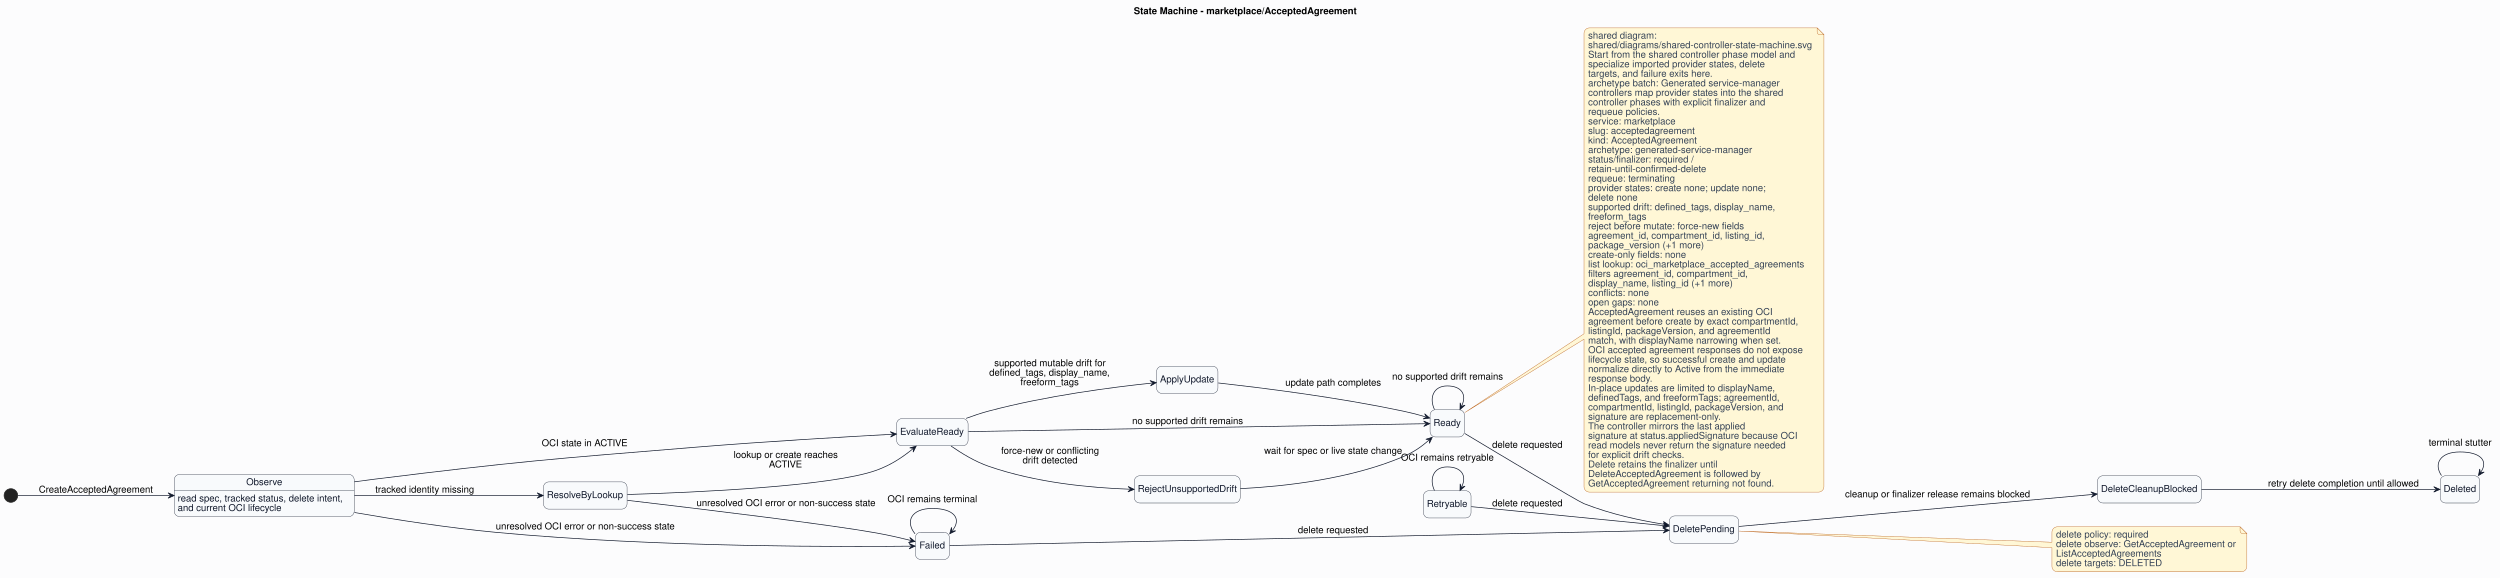
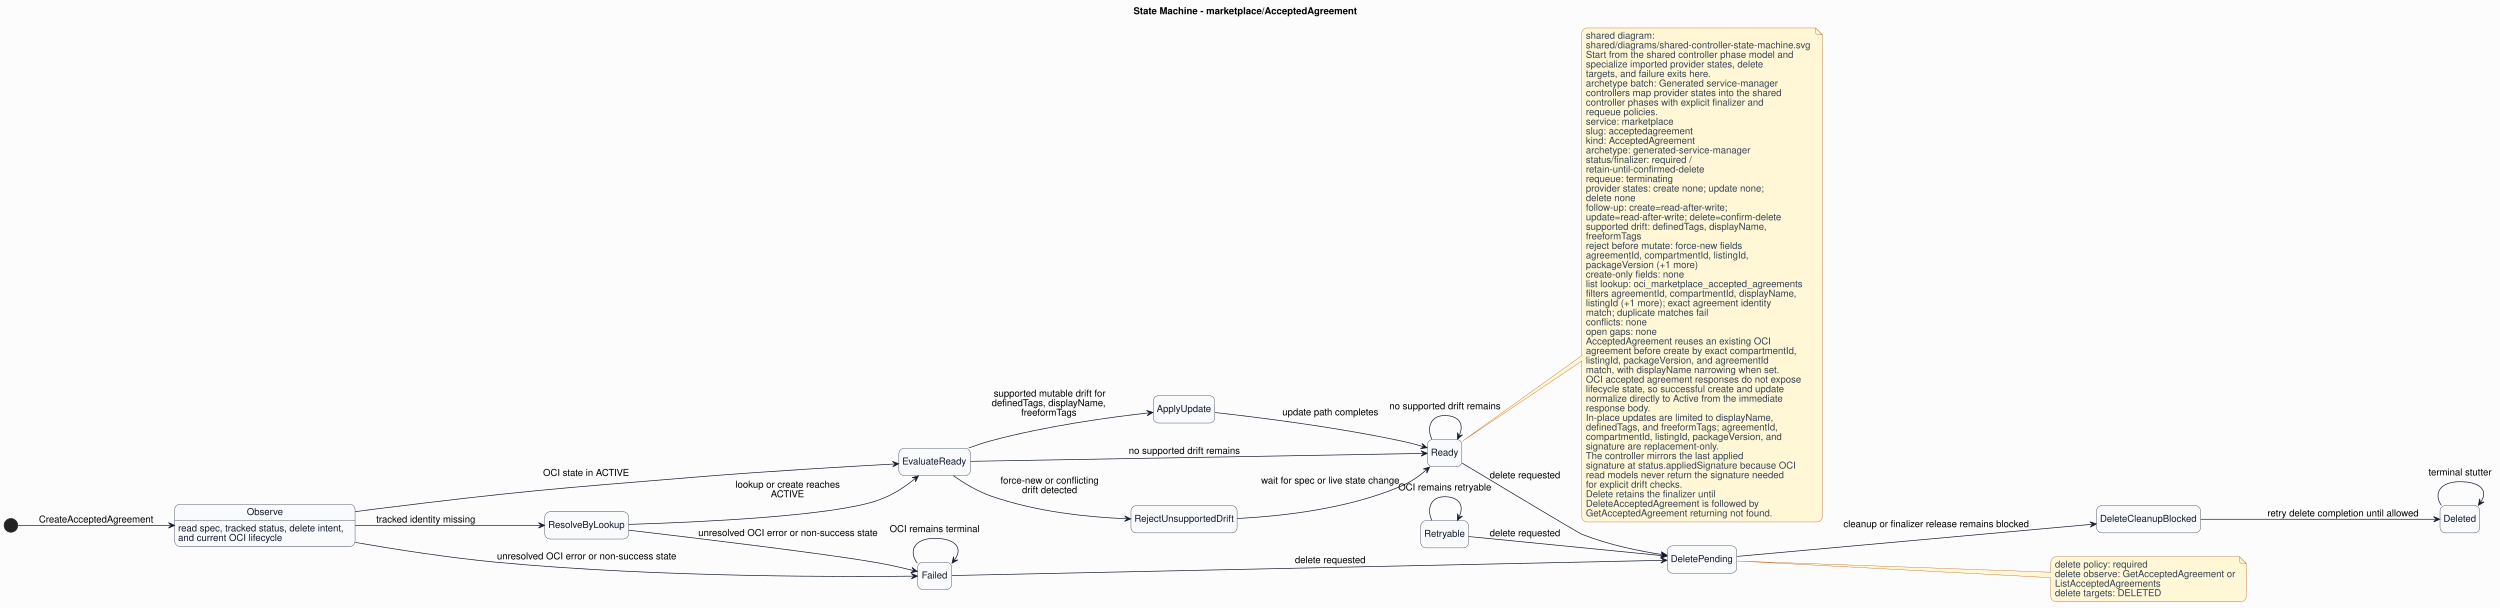
- <svg xmlns="http://www.w3.org/2000/svg" contentStyleType="text/css" data-diagram-type="STATE" height="849px" preserveAspectRatio="none" style="width:3673px;height:849px;background:#FCFCFD;" version="1.1" viewBox="0 0 3673 849" width="3673px" zoomAndPan="magnify">
+ <svg xmlns="http://www.w3.org/2000/svg" contentStyleType="text/css" data-diagram-type="STATE" height="891px" preserveAspectRatio="none" style="width:3664px;height:891px;background:#FCFCFD;" version="1.1" viewBox="0 0 3664 891" width="3664px" zoomAndPan="magnify">
  <defs />
  <g>
-     <rect fill="#FCFCFD" height="849" style="stroke:none;stroke-width:1;" width="3673" x="0" y="0" />
+     <rect fill="#FCFCFD" height="891" style="stroke:none;stroke-width:1;" width="3664" x="0" y="0" />
    <g class="title" data-source-line="10">
-       <text fill="#000000" font-family="Helvetica" font-size="14" font-weight="bold" lengthAdjust="spacing" textLength="328.337" x="1665.735" y="20.78">State Machine - marketplace/AcceptedAgreement</text>
-     </g>
-     <g>
-       <rect fill="#F8FAFC" height="62" rx="8" ry="8" style="stroke:#0F172A;stroke-width:0.5;" width="264.364" x="256" y="697" />
-       <line style="stroke:#0F172A;stroke-width:0.5;" x1="256" x2="520.364" y1="721" y2="721" />
-       <text fill="#0F172A" font-family="Helvetica" font-size="14" lengthAdjust="spacing" textLength="52.91" x="361.727" y="712.78">Observe</text>
-       <text fill="#0F172A" font-family="Helvetica" font-size="14" lengthAdjust="spacing" textLength="244.364" x="261" y="736.78">read spec, tracked status, delete intent,</text>
-       <text fill="#0F172A" font-family="Helvetica" font-size="14" lengthAdjust="spacing" textLength="153.282" x="261" y="750.78">and current OCI lifecycle</text>
-     </g>
-     <rect fill="#F8FAFC" height="40" rx="8" ry="8" style="stroke:#0F172A;stroke-width:0.5;" width="104.951" x="1317.36" y="615" />
-     <text fill="#0F172A" font-family="Helvetica" font-size="14" lengthAdjust="spacing" textLength="94.951" x="1322.36" y="638.78">EvaluateReady</text>
-     <rect fill="#F8FAFC" height="40" rx="8" ry="8" style="stroke:#0F172A;stroke-width:0.5;" width="50.469" x="2101.04" y="602" />
-     <text fill="#0F172A" font-family="Helvetica" font-size="14" lengthAdjust="spacing" textLength="40.469" x="2106.04" y="625.78">Ready</text>
-     <rect fill="#F8FAFC" height="40" rx="8" ry="8" style="stroke:#0F172A;stroke-width:0.5;" width="69.917" x="2091.32" y="721" />
-     <text fill="#0F172A" font-family="Helvetica" font-size="14" lengthAdjust="spacing" textLength="59.917" x="2096.32" y="744.78">Retryable</text>
-     <rect fill="#F8FAFC" height="40" rx="8" ry="8" style="stroke:#0F172A;stroke-width:0.5;" width="50" x="1344.84" y="782" />
-     <text fill="#0F172A" font-family="Helvetica" font-size="14" lengthAdjust="spacing" textLength="38.131" x="1350.775" y="805.78">Failed</text>
-     <rect fill="#F8FAFC" height="40" rx="8" ry="8" style="stroke:#0F172A;stroke-width:0.5;" width="122.848" x="798.44" y="708" />
-     <text fill="#0F172A" font-family="Helvetica" font-size="14" lengthAdjust="spacing" textLength="112.848" x="803.44" y="731.78">ResolveByLookup</text>
-     <rect fill="#F8FAFC" height="40" rx="8" ry="8" style="stroke:#0F172A;stroke-width:0.5;" width="155.51" x="1666.56" y="699" />
-     <text fill="#0F172A" font-family="Helvetica" font-size="14" lengthAdjust="spacing" textLength="145.51" x="1671.56" y="722.78">RejectUnsupportedDrift</text>
-     <rect fill="#F8FAFC" height="40" rx="8" ry="8" style="stroke:#0F172A;stroke-width:0.5;" width="90.165" x="1699.23" y="538" />
-     <text fill="#0F172A" font-family="Helvetica" font-size="14" lengthAdjust="spacing" textLength="80.165" x="1704.23" y="561.78">ApplyUpdate</text>
-     <rect fill="#F8FAFC" height="40" rx="8" ry="8" style="stroke:#0F172A;stroke-width:0.5;" width="101.848" x="2452.55" y="758" />
-     <text fill="#0F172A" font-family="Helvetica" font-size="14" lengthAdjust="spacing" textLength="91.848" x="2457.55" y="781.78">DeletePending</text>
-     <rect fill="#F8FAFC" height="40" rx="8" ry="8" style="stroke:#0F172A;stroke-width:0.5;" width="58.255" x="3585.09" y="699" />
-     <text fill="#0F172A" font-family="Helvetica" font-size="14" lengthAdjust="spacing" textLength="48.255" x="3590.09" y="722.78">Deleted</text>
-     <rect fill="#F8FAFC" height="40" rx="8" ry="8" style="stroke:#0F172A;stroke-width:0.5;" width="152.427" x="3081.69" y="699" />
-     <text fill="#0F172A" font-family="Helvetica" font-size="14" lengthAdjust="spacing" textLength="142.427" x="3086.69" y="722.78">DeleteCleanupBlocked</text>
-     <ellipse cx="16" cy="728" fill="#222222" rx="10" ry="10" style="stroke:#222222;stroke-width:1;" />
+       <text fill="#000000" font-family="Helvetica" font-size="14" font-weight="bold" lengthAdjust="spacing" textLength="328.337" x="1661.235" y="20.78">State Machine - marketplace/AcceptedAgreement</text>
+     </g>
+     <g class="entity" data-qualified-name="observe" id="ent0002">
+       <rect fill="#F8FAFC" height="62" rx="8" ry="8" style="stroke:#0F172A;stroke-width:0.5;" width="264.364" x="256" y="739" />
+       <line style="stroke:#0F172A;stroke-width:0.5;" x1="256" x2="520.364" y1="763" y2="763" />
+       <text fill="#0F172A" font-family="Helvetica" font-size="14" lengthAdjust="spacing" textLength="52.91" x="361.727" y="754.78">Observe</text>
+       <text fill="#0F172A" font-family="Helvetica" font-size="14" lengthAdjust="spacing" textLength="244.364" x="261" y="778.78">read spec, tracked status, delete intent,</text>
+       <text fill="#0F172A" font-family="Helvetica" font-size="14" lengthAdjust="spacing" textLength="153.282" x="261" y="792.78">and current OCI lifecycle</text>
+     </g>
+     <rect fill="#F8FAFC" height="40" rx="8" ry="8" style="stroke:#0F172A;stroke-width:0.5;" width="104.951" x="1317.36" y="657" />
+     <text fill="#0F172A" font-family="Helvetica" font-size="14" lengthAdjust="spacing" textLength="94.951" x="1322.36" y="680.78">EvaluateReady</text>
+     <rect fill="#F8FAFC" height="40" rx="8" ry="8" style="stroke:#0F172A;stroke-width:0.5;" width="50.469" x="2092.04" y="644" />
+     <text fill="#0F172A" font-family="Helvetica" font-size="14" lengthAdjust="spacing" textLength="40.469" x="2097.04" y="667.78">Ready</text>
+     <rect fill="#F8FAFC" height="40" rx="8" ry="8" style="stroke:#0F172A;stroke-width:0.5;" width="69.917" x="2082.32" y="763" />
+     <text fill="#0F172A" font-family="Helvetica" font-size="14" lengthAdjust="spacing" textLength="59.917" x="2087.32" y="786.78">Retryable</text>
+     <rect fill="#F8FAFC" height="40" rx="8" ry="8" style="stroke:#0F172A;stroke-width:0.5;" width="50" x="1344.84" y="824" />
+     <text fill="#0F172A" font-family="Helvetica" font-size="14" lengthAdjust="spacing" textLength="38.131" x="1350.775" y="847.78">Failed</text>
+     <rect fill="#F8FAFC" height="40" rx="8" ry="8" style="stroke:#0F172A;stroke-width:0.5;" width="122.848" x="798.44" y="750" />
+     <text fill="#0F172A" font-family="Helvetica" font-size="14" lengthAdjust="spacing" textLength="112.848" x="803.44" y="773.78">ResolveByLookup</text>
+     <rect fill="#F8FAFC" height="40" rx="8" ry="8" style="stroke:#0F172A;stroke-width:0.5;" width="155.51" x="1657.56" y="741" />
+     <text fill="#0F172A" font-family="Helvetica" font-size="14" lengthAdjust="spacing" textLength="145.51" x="1662.56" y="764.78">RejectUnsupportedDrift</text>
+     <rect fill="#F8FAFC" height="40" rx="8" ry="8" style="stroke:#0F172A;stroke-width:0.5;" width="90.165" x="1690.23" y="580" />
+     <text fill="#0F172A" font-family="Helvetica" font-size="14" lengthAdjust="spacing" textLength="80.165" x="1695.23" y="603.78">ApplyUpdate</text>
+     <rect fill="#F8FAFC" height="40" rx="8" ry="8" style="stroke:#0F172A;stroke-width:0.5;" width="101.848" x="2443.55" y="800" />
+     <text fill="#0F172A" font-family="Helvetica" font-size="14" lengthAdjust="spacing" textLength="91.848" x="2448.55" y="823.78">DeletePending</text>
+     <rect fill="#F8FAFC" height="40" rx="8" ry="8" style="stroke:#0F172A;stroke-width:0.5;" width="58.255" x="3576.09" y="741" />
+     <text fill="#0F172A" font-family="Helvetica" font-size="14" lengthAdjust="spacing" textLength="48.255" x="3581.09" y="764.78">Deleted</text>
+     <rect fill="#F8FAFC" height="40" rx="8" ry="8" style="stroke:#0F172A;stroke-width:0.5;" width="152.427" x="3072.69" y="741" />
+     <text fill="#0F172A" font-family="Helvetica" font-size="14" lengthAdjust="spacing" textLength="142.427" x="3077.69" y="764.78">DeleteCleanupBlocked</text>
+     <g class="start_entity" data-qualified-name=".start." data-source-line="32" id="ent0002">
+       <ellipse cx="16" cy="770" fill="#222222" rx="10" ry="10" style="stroke:#222222;stroke-width:1;" />
+     </g>
    <g class="entity" data-qualified-name="GMN2" data-source-line="53" id="ent0003">
-       <path d="M2327.23,49 L2327.23,490.35 L2151.89,606.25 L2327.23,498.35 L2327.23,715 A8,8 0 0 0 2335.23,723 L2671.711,723 A8,8 0 0 0 2679.711,715 L2679.711,51 L2669.711,41 L2335.23,41 A8,8 0 0 0 2327.23,49" fill="#FFF7D6" style="stroke:#B45309;stroke-width:0.5;" />
-       <path d="M2669.711,41 L2669.711,47 A4,4 0 0 0 2673.711,51 L2679.711,51 L2669.711,41" fill="#FFF7D6" style="stroke:#B45309;stroke-width:0.5;" />
-       <text fill="#334155" font-family="Helvetica" font-size="14" lengthAdjust="spacing" textLength="101.165" x="2333.23" y="56.78">shared diagram:</text>
-       <text fill="#334155" font-family="Helvetica" font-size="14" lengthAdjust="spacing" textLength="331.481" x="2333.23" y="70.78">shared/diagrams/shared-controller-state-machine.svg</text>
-       <text fill="#334155" font-family="Helvetica" font-size="14" lengthAdjust="spacing" textLength="304.274" x="2333.23" y="84.78">Start from the shared controller phase model and</text>
-       <text fill="#334155" font-family="Helvetica" font-size="14" lengthAdjust="spacing" textLength="261.468" x="2333.23" y="98.78">specialize imported provider states, delete</text>
-       <text fill="#334155" font-family="Helvetica" font-size="14" lengthAdjust="spacing" textLength="184.434" x="2333.23" y="112.78">targets, and failure exits here.</text>
-       <text fill="#334155" font-family="Helvetica" font-size="14" lengthAdjust="spacing" textLength="281.709" x="2333.23" y="126.78">archetype batch: Generated service-manager</text>
-       <text fill="#334155" font-family="Helvetica" font-size="14" lengthAdjust="spacing" textLength="287.923" x="2333.23" y="140.78">controllers map provider states into the shared</text>
-       <text fill="#334155" font-family="Helvetica" font-size="14" lengthAdjust="spacing" textLength="261.461" x="2333.23" y="154.78">controller phases with explicit finalizer and</text>
-       <text fill="#334155" font-family="Helvetica" font-size="14" lengthAdjust="spacing" textLength="105.848" x="2333.23" y="168.78">requeue policies.</text>
-       <text fill="#334155" font-family="Helvetica" font-size="14" lengthAdjust="spacing" textLength="128.379" x="2333.23" y="182.78">service: marketplace</text>
-       <text fill="#334155" font-family="Helvetica" font-size="14" lengthAdjust="spacing" textLength="157.213" x="2333.23" y="196.78">slug: acceptedagreement</text>
-       <text fill="#334155" font-family="Helvetica" font-size="14" lengthAdjust="spacing" textLength="160.316" x="2333.23" y="210.78">kind: AcceptedAgreement</text>
-       <text fill="#334155" font-family="Helvetica" font-size="14" lengthAdjust="spacing" textLength="241.24" x="2333.23" y="224.78">archetype: generated-service-manager</text>
-       <text fill="#334155" font-family="Helvetica" font-size="14" lengthAdjust="spacing" textLength="156.406" x="2333.23" y="238.78">status/finalizer: required /</text>
-       <text fill="#334155" font-family="Helvetica" font-size="14" lengthAdjust="spacing" textLength="174.303" x="2333.23" y="252.78">retain-until-confirmed-delete</text>
-       <text fill="#334155" font-family="Helvetica" font-size="14" lengthAdjust="spacing" textLength="128.413" x="2333.23" y="266.78">requeue: terminating</text>
-       <text fill="#334155" font-family="Helvetica" font-size="14" lengthAdjust="spacing" textLength="263.067" x="2333.23" y="280.78">provider states: create none; update none;</text>
-       <text fill="#334155" font-family="Helvetica" font-size="14" lengthAdjust="spacing" textLength="73.179" x="2333.23" y="294.78">delete none</text>
-       <text fill="#334155" font-family="Helvetica" font-size="14" lengthAdjust="spacing" textLength="275.509" x="2333.23" y="308.78">supported drift: defined_tags, display_name,</text>
-       <text fill="#334155" font-family="Helvetica" font-size="14" lengthAdjust="spacing" textLength="86.372" x="2333.23" y="322.78">freeform_tags</text>
-       <text fill="#334155" font-family="Helvetica" font-size="14" lengthAdjust="spacing" textLength="230.33" x="2333.23" y="336.78">reject before mutate: force-new fields</text>
-       <text fill="#334155" font-family="Helvetica" font-size="14" lengthAdjust="spacing" textLength="259.916" x="2333.23" y="350.78">agreement_id, compartment_id, listing_id,</text>
-       <text fill="#334155" font-family="Helvetica" font-size="14" lengthAdjust="spacing" textLength="170.81" x="2333.23" y="364.78">package_version (+1 more)</text>
-       <text fill="#334155" font-family="Helvetica" font-size="14" lengthAdjust="spacing" textLength="144.751" x="2333.23" y="378.78">create-only fields: none</text>
-       <text fill="#334155" font-family="Helvetica" font-size="14" lengthAdjust="spacing" textLength="318.295" x="2333.23" y="392.78">list lookup: oci_marketplace_accepted_agreements</text>
-       <text fill="#334155" font-family="Helvetica" font-size="14" lengthAdjust="spacing" textLength="234.999" x="2333.23" y="406.78">filters agreement_id, compartment_id,</text>
-       <text fill="#334155" font-family="Helvetica" font-size="14" lengthAdjust="spacing" textLength="213.602" x="2333.23" y="420.78">display_name, listing_id (+1 more)</text>
-       <text fill="#334155" font-family="Helvetica" font-size="14" lengthAdjust="spacing" textLength="89.496" x="2333.23" y="434.78">conflicts: none</text>
-       <text fill="#334155" font-family="Helvetica" font-size="14" lengthAdjust="spacing" textLength="104.316" x="2333.23" y="448.78">open gaps: none</text>
-       <text fill="#334155" font-family="Helvetica" font-size="14" lengthAdjust="spacing" textLength="272.364" x="2333.23" y="462.78">AcceptedAgreement reuses an existing OCI</text>
-       <text fill="#334155" font-family="Helvetica" font-size="14" lengthAdjust="spacing" textLength="310.495" x="2333.23" y="476.78">agreement before create by exact compartmentId,</text>
-       <text fill="#334155" font-family="Helvetica" font-size="14" lengthAdjust="spacing" textLength="269.281" x="2333.23" y="490.78">listingId, packageVersion, and agreementId</text>
-       <text fill="#334155" font-family="Helvetica" font-size="14" lengthAdjust="spacing" textLength="284.792" x="2333.23" y="504.78">match, with displayName narrowing when set.</text>
-       <text fill="#334155" font-family="Helvetica" font-size="14" lengthAdjust="spacing" textLength="316.75" x="2333.23" y="518.78">OCI accepted agreement responses do not expose</text>
-       <text fill="#334155" font-family="Helvetica" font-size="14" lengthAdjust="spacing" textLength="292.606" x="2333.23" y="532.78">lifecycle state, so successful create and update</text>
-       <text fill="#334155" font-family="Helvetica" font-size="14" lengthAdjust="spacing" textLength="290.213" x="2333.23" y="546.78">normalize directly to Active from the immediate</text>
-       <text fill="#334155" font-family="Helvetica" font-size="14" lengthAdjust="spacing" textLength="95.731" x="2333.23" y="560.78">response body.</text>
-       <text fill="#334155" font-family="Helvetica" font-size="14" lengthAdjust="spacing" textLength="276.254" x="2333.23" y="574.78">In-place updates are limited to displayName,</text>
-       <text fill="#334155" font-family="Helvetica" font-size="14" lengthAdjust="spacing" textLength="285.606" x="2333.23" y="588.78">definedTags, and freeformTags; agreementId,</text>
-       <text fill="#334155" font-family="Helvetica" font-size="14" lengthAdjust="spacing" textLength="287.937" x="2333.23" y="602.78">compartmentId, listingId, packageVersion, and</text>
-       <text fill="#334155" font-family="Helvetica" font-size="14" lengthAdjust="spacing" textLength="196.882" x="2333.23" y="616.78">signature are replacement-only.</text>
-       <text fill="#334155" font-family="Helvetica" font-size="14" lengthAdjust="spacing" textLength="231.096" x="2333.23" y="630.78">The controller mirrors the last applied</text>
-       <text fill="#334155" font-family="Helvetica" font-size="14" lengthAdjust="spacing" textLength="308.971" x="2333.23" y="644.78">signature at status.appliedSignature because OCI</text>
-       <text fill="#334155" font-family="Helvetica" font-size="14" lengthAdjust="spacing" textLength="291.853" x="2333.23" y="658.78">read models never return the signature needed</text>
-       <text fill="#334155" font-family="Helvetica" font-size="14" lengthAdjust="spacing" textLength="141.6" x="2333.23" y="672.78">for explicit drift checks.</text>
-       <text fill="#334155" font-family="Helvetica" font-size="14" lengthAdjust="spacing" textLength="191.434" x="2333.23" y="686.78">Delete retains the finalizer until</text>
-       <text fill="#334155" font-family="Helvetica" font-size="14" lengthAdjust="spacing" textLength="255.254" x="2333.23" y="700.78">DeleteAcceptedAgreement is followed by</text>
-       <text fill="#334155" font-family="Helvetica" font-size="14" lengthAdjust="spacing" textLength="274.729" x="2333.23" y="714.78">GetAcceptedAgreement returning not found.</text>
-     </g>
-     <g class="entity" data-qualified-name="GMN5" data-source-line="103" id="ent0006">
-       <path d="M3014.71,782 L3014.71,796.67 L2554.85,780.24 L3014.71,804.67 L3014.71,832 A8,8 0 0 0 3022.71,840 L3293.088,840 A8,8 0 0 0 3301.088,832 L3301.088,784 L3291.088,774 L3022.71,774 A8,8 0 0 0 3014.71,782" fill="#FFF7D6" style="stroke:#B45309;stroke-width:0.5;" />
-       <path d="M3291.088,774 L3291.088,780 A4,4 0 0 0 3295.088,784 L3301.088,784 L3291.088,774" fill="#FFF7D6" style="stroke:#B45309;stroke-width:0.5;" />
-       <text fill="#334155" font-family="Helvetica" font-size="14" lengthAdjust="spacing" textLength="136.972" x="3020.71" y="789.78">delete policy: required</text>
-       <text fill="#334155" font-family="Helvetica" font-size="14" lengthAdjust="spacing" textLength="265.378" x="3020.71" y="803.78">delete observe: GetAcceptedAgreement or</text>
-       <text fill="#334155" font-family="Helvetica" font-size="14" lengthAdjust="spacing" textLength="155.641" x="3020.71" y="817.78">ListAcceptedAgreements</text>
-       <text fill="#334155" font-family="Helvetica" font-size="14" lengthAdjust="spacing" textLength="157.185" x="3020.71" y="831.78">delete targets: DELETED</text>
+       <path d="M2318.23,49 L2318.23,521.18 L2142.89,646.88 L2318.23,529.18 L2318.23,757 A8,8 0 0 0 2326.23,765 L2662.711,765 A8,8 0 0 0 2670.711,757 L2670.711,51 L2660.711,41 L2326.23,41 A8,8 0 0 0 2318.23,49" fill="#FFF7D6" style="stroke:#B45309;stroke-width:0.5;" />
+       <path d="M2660.711,41 L2660.711,47 A4,4 0 0 0 2664.711,51 L2670.711,51 L2660.711,41" fill="#FFF7D6" style="stroke:#B45309;stroke-width:0.5;" />
+       <text fill="#334155" font-family="Helvetica" font-size="14" lengthAdjust="spacing" textLength="101.165" x="2324.23" y="56.78">shared diagram:</text>
+       <text fill="#334155" font-family="Helvetica" font-size="14" lengthAdjust="spacing" textLength="331.481" x="2324.23" y="70.78">shared/diagrams/shared-controller-state-machine.svg</text>
+       <text fill="#334155" font-family="Helvetica" font-size="14" lengthAdjust="spacing" textLength="304.274" x="2324.23" y="84.78">Start from the shared controller phase model and</text>
+       <text fill="#334155" font-family="Helvetica" font-size="14" lengthAdjust="spacing" textLength="261.468" x="2324.23" y="98.78">specialize imported provider states, delete</text>
+       <text fill="#334155" font-family="Helvetica" font-size="14" lengthAdjust="spacing" textLength="184.434" x="2324.23" y="112.78">targets, and failure exits here.</text>
+       <text fill="#334155" font-family="Helvetica" font-size="14" lengthAdjust="spacing" textLength="281.709" x="2324.23" y="126.78">archetype batch: Generated service-manager</text>
+       <text fill="#334155" font-family="Helvetica" font-size="14" lengthAdjust="spacing" textLength="287.923" x="2324.23" y="140.78">controllers map provider states into the shared</text>
+       <text fill="#334155" font-family="Helvetica" font-size="14" lengthAdjust="spacing" textLength="261.461" x="2324.23" y="154.78">controller phases with explicit finalizer and</text>
+       <text fill="#334155" font-family="Helvetica" font-size="14" lengthAdjust="spacing" textLength="105.848" x="2324.23" y="168.78">requeue policies.</text>
+       <text fill="#334155" font-family="Helvetica" font-size="14" lengthAdjust="spacing" textLength="128.379" x="2324.23" y="182.78">service: marketplace</text>
+       <text fill="#334155" font-family="Helvetica" font-size="14" lengthAdjust="spacing" textLength="157.213" x="2324.23" y="196.78">slug: acceptedagreement</text>
+       <text fill="#334155" font-family="Helvetica" font-size="14" lengthAdjust="spacing" textLength="160.316" x="2324.23" y="210.78">kind: AcceptedAgreement</text>
+       <text fill="#334155" font-family="Helvetica" font-size="14" lengthAdjust="spacing" textLength="241.24" x="2324.23" y="224.78">archetype: generated-service-manager</text>
+       <text fill="#334155" font-family="Helvetica" font-size="14" lengthAdjust="spacing" textLength="156.406" x="2324.23" y="238.78">status/finalizer: required /</text>
+       <text fill="#334155" font-family="Helvetica" font-size="14" lengthAdjust="spacing" textLength="174.303" x="2324.23" y="252.78">retain-until-confirmed-delete</text>
+       <text fill="#334155" font-family="Helvetica" font-size="14" lengthAdjust="spacing" textLength="128.413" x="2324.23" y="266.78">requeue: terminating</text>
+       <text fill="#334155" font-family="Helvetica" font-size="14" lengthAdjust="spacing" textLength="263.067" x="2324.23" y="280.78">provider states: create none; update none;</text>
+       <text fill="#334155" font-family="Helvetica" font-size="14" lengthAdjust="spacing" textLength="73.179" x="2324.23" y="294.78">delete none</text>
+       <text fill="#334155" font-family="Helvetica" font-size="14" lengthAdjust="spacing" textLength="209.699" x="2324.23" y="308.78">follow-up: create=read-after-write;</text>
+       <text fill="#334155" font-family="Helvetica" font-size="14" lengthAdjust="spacing" textLength="288.716" x="2324.23" y="322.78">update=read-after-write; delete=confirm-delete</text>
+       <text fill="#334155" font-family="Helvetica" font-size="14" lengthAdjust="spacing" textLength="266.923" x="2324.23" y="336.78">supported drift: definedTags, displayName,</text>
+       <text fill="#334155" font-family="Helvetica" font-size="14" lengthAdjust="spacing" textLength="83.248" x="2324.23" y="350.78">freeformTags</text>
+       <text fill="#334155" font-family="Helvetica" font-size="14" lengthAdjust="spacing" textLength="230.33" x="2324.23" y="364.78">reject before mutate: force-new fields</text>
+       <text fill="#334155" font-family="Helvetica" font-size="14" lengthAdjust="spacing" textLength="238.895" x="2324.23" y="378.78">agreementId, compartmentId, listingId,</text>
+       <text fill="#334155" font-family="Helvetica" font-size="14" lengthAdjust="spacing" textLength="165.361" x="2324.23" y="392.78">packageVersion (+1 more)</text>
+       <text fill="#334155" font-family="Helvetica" font-size="14" lengthAdjust="spacing" textLength="144.751" x="2324.23" y="406.78">create-only fields: none</text>
+       <text fill="#334155" font-family="Helvetica" font-size="14" lengthAdjust="spacing" textLength="318.295" x="2324.23" y="420.78">list lookup: oci_marketplace_accepted_agreements</text>
+       <text fill="#334155" font-family="Helvetica" font-size="14" lengthAdjust="spacing" textLength="309.688" x="2324.23" y="434.78">filters agreementId, compartmentId, displayName,</text>
+       <text fill="#334155" font-family="Helvetica" font-size="14" lengthAdjust="spacing" textLength="272.74" x="2324.23" y="448.78">listingId (+1 more); exact agreement identity</text>
+       <text fill="#334155" font-family="Helvetica" font-size="14" lengthAdjust="spacing" textLength="180.53" x="2324.23" y="462.78">match; duplicate matches fail</text>
+       <text fill="#334155" font-family="Helvetica" font-size="14" lengthAdjust="spacing" textLength="89.496" x="2324.23" y="476.78">conflicts: none</text>
+       <text fill="#334155" font-family="Helvetica" font-size="14" lengthAdjust="spacing" textLength="104.316" x="2324.23" y="490.78">open gaps: none</text>
+       <text fill="#334155" font-family="Helvetica" font-size="14" lengthAdjust="spacing" textLength="272.364" x="2324.23" y="504.78">AcceptedAgreement reuses an existing OCI</text>
+       <text fill="#334155" font-family="Helvetica" font-size="14" lengthAdjust="spacing" textLength="310.495" x="2324.23" y="518.78">agreement before create by exact compartmentId,</text>
+       <text fill="#334155" font-family="Helvetica" font-size="14" lengthAdjust="spacing" textLength="269.281" x="2324.23" y="532.78">listingId, packageVersion, and agreementId</text>
+       <text fill="#334155" font-family="Helvetica" font-size="14" lengthAdjust="spacing" textLength="284.792" x="2324.23" y="546.78">match, with displayName narrowing when set.</text>
+       <text fill="#334155" font-family="Helvetica" font-size="14" lengthAdjust="spacing" textLength="316.75" x="2324.23" y="560.78">OCI accepted agreement responses do not expose</text>
+       <text fill="#334155" font-family="Helvetica" font-size="14" lengthAdjust="spacing" textLength="292.606" x="2324.23" y="574.78">lifecycle state, so successful create and update</text>
+       <text fill="#334155" font-family="Helvetica" font-size="14" lengthAdjust="spacing" textLength="290.213" x="2324.23" y="588.78">normalize directly to Active from the immediate</text>
+       <text fill="#334155" font-family="Helvetica" font-size="14" lengthAdjust="spacing" textLength="95.731" x="2324.23" y="602.78">response body.</text>
+       <text fill="#334155" font-family="Helvetica" font-size="14" lengthAdjust="spacing" textLength="276.254" x="2324.23" y="616.78">In-place updates are limited to displayName,</text>
+       <text fill="#334155" font-family="Helvetica" font-size="14" lengthAdjust="spacing" textLength="285.606" x="2324.23" y="630.78">definedTags, and freeformTags; agreementId,</text>
+       <text fill="#334155" font-family="Helvetica" font-size="14" lengthAdjust="spacing" textLength="287.937" x="2324.23" y="644.78">compartmentId, listingId, packageVersion, and</text>
+       <text fill="#334155" font-family="Helvetica" font-size="14" lengthAdjust="spacing" textLength="196.882" x="2324.23" y="658.78">signature are replacement-only.</text>
+       <text fill="#334155" font-family="Helvetica" font-size="14" lengthAdjust="spacing" textLength="231.096" x="2324.23" y="672.78">The controller mirrors the last applied</text>
+       <text fill="#334155" font-family="Helvetica" font-size="14" lengthAdjust="spacing" textLength="308.971" x="2324.23" y="686.78">signature at status.appliedSignature because OCI</text>
+       <text fill="#334155" font-family="Helvetica" font-size="14" lengthAdjust="spacing" textLength="291.853" x="2324.23" y="700.78">read models never return the signature needed</text>
+       <text fill="#334155" font-family="Helvetica" font-size="14" lengthAdjust="spacing" textLength="141.6" x="2324.23" y="714.78">for explicit drift checks.</text>
+       <text fill="#334155" font-family="Helvetica" font-size="14" lengthAdjust="spacing" textLength="191.434" x="2324.23" y="728.78">Delete retains the finalizer until</text>
+       <text fill="#334155" font-family="Helvetica" font-size="14" lengthAdjust="spacing" textLength="255.254" x="2324.23" y="742.78">DeleteAcceptedAgreement is followed by</text>
+       <text fill="#334155" font-family="Helvetica" font-size="14" lengthAdjust="spacing" textLength="274.729" x="2324.23" y="756.78">GetAcceptedAgreement returning not found.</text>
+     </g>
+     <g class="entity" data-qualified-name="GMN5" data-source-line="106" id="ent0006">
+       <path d="M3005.71,824 L3005.71,838.67 L2545.85,822.24 L3005.71,846.67 L3005.71,874 A8,8 0 0 0 3013.71,882 L3284.088,882 A8,8 0 0 0 3292.088,874 L3292.088,826 L3282.088,816 L3013.71,816 A8,8 0 0 0 3005.71,824" fill="#FFF7D6" style="stroke:#B45309;stroke-width:0.5;" />
+       <path d="M3282.088,816 L3282.088,822 A4,4 0 0 0 3286.088,826 L3292.088,826 L3282.088,816" fill="#FFF7D6" style="stroke:#B45309;stroke-width:0.5;" />
+       <text fill="#334155" font-family="Helvetica" font-size="14" lengthAdjust="spacing" textLength="136.972" x="3011.71" y="831.78">delete policy: required</text>
+       <text fill="#334155" font-family="Helvetica" font-size="14" lengthAdjust="spacing" textLength="265.378" x="3011.71" y="845.78">delete observe: GetAcceptedAgreement or</text>
+       <text fill="#334155" font-family="Helvetica" font-size="14" lengthAdjust="spacing" textLength="155.641" x="3011.71" y="859.78">ListAcceptedAgreements</text>
+       <text fill="#334155" font-family="Helvetica" font-size="14" lengthAdjust="spacing" textLength="157.185" x="3011.71" y="873.78">delete targets: DELETED</text>
    </g>
    <g class="link" data-entity-1="ent0002" data-entity-2="ent0002" data-link-type="dependency" data-source-line="32" id="lnk3">
-       <path d="M26.15,728 C57.88,728 160.15,728 249.92,728" fill="none" id="*start*-to-observe" style="stroke:#0F172A;stroke-width:1;" />
-       <polygon fill="#0F172A" points="255.92,728,246.92,724,250.92,728,246.92,732,255.92,728" style="stroke:#0F172A;stroke-width:1;" />
-       <text fill="#000000" font-family="Helvetica" font-size="14" lengthAdjust="spacing" textLength="168.875" x="57" y="723.78">CreateAcceptedAgreement</text>
+       <path d="M26.15,770 C57.88,770 160.15,770 249.92,770" fill="none" id="*start*-to-observe" style="stroke:#0F172A;stroke-width:1;" />
+       <polygon fill="#0F172A" points="255.92,770,246.92,766,250.92,770,246.92,774,255.92,770" style="stroke:#0F172A;stroke-width:1;" />
+       <text fill="#000000" font-family="Helvetica" font-size="14" lengthAdjust="spacing" textLength="168.875" x="57" y="765.78">CreateAcceptedAgreement</text>
    </g>
    <g class="link" data-entity-1="ent0002" data-entity-2="ent0007" data-link-type="dependency" data-source-line="33" id="lnk4">
-       <path d="M520.64,728 C611.55,728 722.29,728 792.14,728" fill="none" id="observe-to-resolve_by_lookup" style="stroke:#0F172A;stroke-width:1;" />
-       <polygon fill="#0F172A" points="798.14,728,789.14,724,793.14,728,789.14,732,798.14,728" style="stroke:#0F172A;stroke-width:1;" />
-       <text fill="#000000" font-family="Helvetica" font-size="14" lengthAdjust="spacing" textLength="145.503" x="551.36" y="723.78">tracked identity missing</text>
+       <path d="M520.64,770 C611.55,770 722.29,770 792.14,770" fill="none" id="observe-to-resolve_by_lookup" style="stroke:#0F172A;stroke-width:1;" />
+       <polygon fill="#0F172A" points="798.14,770,789.14,766,793.14,770,789.14,774,798.14,770" style="stroke:#0F172A;stroke-width:1;" />
+       <text fill="#000000" font-family="Helvetica" font-size="14" lengthAdjust="spacing" textLength="145.503" x="551.36" y="765.78">tracked identity missing</text>
    </g>
    <g class="link" data-entity-1="ent0007" data-entity-2="ent0003" data-link-type="dependency" data-source-line="34" id="lnk5">
-       <path d="M921.64,726.54 C1022.94,723.46 1221.69,714.55 1287.36,691 C1309.18,683.18 1325.989,671.821 1341.409,659.251" fill="none" id="resolve_by_lookup-to-evaluate_ready" style="stroke:#0F172A;stroke-width:1;" />
-       <polygon fill="#0F172A" points="1346.06,655.46,1336.557,658.046,1342.185,658.619,1341.611,664.247,1346.06,655.46" style="stroke:#0F172A;stroke-width:1;" />
-       <text fill="#000000" font-family="Helvetica" font-size="14" lengthAdjust="spacing" textLength="154.089" x="1077.86" y="672.78">lookup or create reaches</text>
-       <text fill="#000000" font-family="Helvetica" font-size="14" lengthAdjust="spacing" textLength="50.565" x="1129.622" y="686.78">ACTIVE</text>
+       <path d="M921.64,768.54 C1022.94,765.46 1221.69,756.55 1287.36,733 C1309.18,725.18 1325.989,713.821 1341.409,701.251" fill="none" id="resolve_by_lookup-to-evaluate_ready" style="stroke:#0F172A;stroke-width:1;" />
+       <polygon fill="#0F172A" points="1346.06,697.46,1336.557,700.046,1342.185,700.619,1341.611,706.247,1346.06,697.46" style="stroke:#0F172A;stroke-width:1;" />
+       <text fill="#000000" font-family="Helvetica" font-size="14" lengthAdjust="spacing" textLength="154.089" x="1077.86" y="714.78">lookup or create reaches</text>
+       <text fill="#000000" font-family="Helvetica" font-size="14" lengthAdjust="spacing" textLength="50.565" x="1129.622" y="728.78">ACTIVE</text>
    </g>
    <g class="link" data-entity-1="ent0007" data-entity-2="ent0006" data-link-type="dependency" data-source-line="35" id="lnk6">
-       <path d="M921.74,735.08 C1022.24,746.9 1218.58,770.58 1287.36,783 C1306.66,786.48 1322.439,790.124 1338.549,794.154" fill="none" id="resolve_by_lookup-to-failed" style="stroke:#0F172A;stroke-width:1;" />
-       <polygon fill="#0F172A" points="1344.37,795.61,1336.61,789.545,1339.52,794.397,1334.668,797.306,1344.37,795.61" style="stroke:#0F172A;stroke-width:1;" />
-       <text fill="#000000" font-family="Helvetica" font-size="14" lengthAdjust="spacing" textLength="263.778" x="1023.36" y="743.53">unresolved OCI error or non-success state</text>
+       <path d="M921.74,777.08 C1022.24,788.9 1218.58,812.58 1287.36,825 C1306.66,828.48 1322.439,832.124 1338.549,836.154" fill="none" id="resolve_by_lookup-to-failed" style="stroke:#0F172A;stroke-width:1;" />
+       <polygon fill="#0F172A" points="1344.37,837.61,1336.61,831.545,1339.52,836.397,1334.668,839.306,1344.37,837.61" style="stroke:#0F172A;stroke-width:1;" />
+       <text fill="#000000" font-family="Helvetica" font-size="14" lengthAdjust="spacing" textLength="263.778" x="1023.36" y="785.53">unresolved OCI error or non-success state</text>
    </g>
    <g class="link" data-entity-1="ent0002" data-entity-2="ent0003" data-link-type="dependency" data-source-line="36" id="lnk7">
-       <path d="M520.62,707.89 C530.68,706.52 540.68,705.2 550.36,704 C759.57,678.02 812.25,674.13 1022.36,657 C1126.89,648.48 1243.399,641.705 1311.149,638.025" fill="none" id="observe-to-evaluate_ready" style="stroke:#0F172A;stroke-width:1;" />
-       <polygon fill="#0F172A" points="1317.14,637.7,1307.936,634.194,1312.147,637.971,1308.37,642.182,1317.14,637.7" style="stroke:#0F172A;stroke-width:1;" />
-       <text fill="#000000" font-family="Helvetica" font-size="14" lengthAdjust="spacing" textLength="128.372" x="795.86" y="655.52">OCI state in ACTIVE</text>
+       <path d="M520.62,749.89 C530.68,748.52 540.68,747.2 550.36,746 C759.57,720.02 812.25,716.13 1022.36,699 C1126.89,690.48 1243.399,683.705 1311.149,680.025" fill="none" id="observe-to-evaluate_ready" style="stroke:#0F172A;stroke-width:1;" />
+       <polygon fill="#0F172A" points="1317.14,679.7,1307.936,676.194,1312.147,679.971,1308.37,684.182,1317.14,679.7" style="stroke:#0F172A;stroke-width:1;" />
+       <text fill="#000000" font-family="Helvetica" font-size="14" lengthAdjust="spacing" textLength="128.372" x="795.86" y="697.52">OCI state in ACTIVE</text>
    </g>
    <g class="link" data-entity-1="ent0002" data-entity-2="ent0006" data-link-type="dependency" data-source-line="37" id="lnk8">
-       <path d="M520.78,753 C583.16,763.83 658.85,775.49 727.36,782 C967.23,804.8 1253.59,803.421 1338.59,802.421" fill="none" id="observe-to-failed" style="stroke:#0F172A;stroke-width:1;" />
-       <polygon fill="#0F172A" points="1344.59,802.35,1335.544,798.456,1339.59,802.409,1335.638,806.456,1344.59,802.35" style="stroke:#0F172A;stroke-width:1;" />
-       <text fill="#000000" font-family="Helvetica" font-size="14" lengthAdjust="spacing" textLength="263.778" x="728.36" y="777.78">unresolved OCI error or non-success state</text>
+       <path d="M520.78,795 C583.16,805.83 658.85,817.49 727.36,824 C967.23,846.8 1253.59,845.421 1338.59,844.421" fill="none" id="observe-to-failed" style="stroke:#0F172A;stroke-width:1;" />
+       <polygon fill="#0F172A" points="1344.59,844.35,1335.544,840.456,1339.59,844.409,1335.638,848.456,1344.59,844.35" style="stroke:#0F172A;stroke-width:1;" />
+       <text fill="#000000" font-family="Helvetica" font-size="14" lengthAdjust="spacing" textLength="263.778" x="728.36" y="819.78">unresolved OCI error or non-success state</text>
    </g>
    <g class="link" data-entity-1="ent0003" data-entity-2="ent0008" data-link-type="dependency" data-source-line="38" id="lnk9">
-       <path d="M1397.25,655.29 C1412.51,665.94 1432.56,678.16 1452.32,685 C1522.13,709.18 1600.404,716.647 1660.254,718.777" fill="none" id="evaluate_ready-to-reject_unsupported_drift" style="stroke:#0F172A;stroke-width:1;" />
-       <polygon fill="#0F172A" points="1666.25,718.99,1657.398,714.672,1661.253,718.812,1657.113,722.667,1666.25,718.99" style="stroke:#0F172A;stroke-width:1;" />
-       <text fill="#000000" font-family="Helvetica" font-size="14" lengthAdjust="spacing" textLength="143.951" x="1470.82" y="666.78">force-new or conflicting</text>
-       <text fill="#000000" font-family="Helvetica" font-size="14" lengthAdjust="spacing" textLength="80.938" x="1502.327" y="680.78">drift detected</text>
+       <path d="M1397.26,697.26 C1412.52,707.9 1432.57,720.12 1452.32,727 C1519.02,750.24 1593.385,757.868 1651.215,760.298" fill="none" id="evaluate_ready-to-reject_unsupported_drift" style="stroke:#0F172A;stroke-width:1;" />
+       <polygon fill="#0F172A" points="1657.21,760.55,1648.386,756.176,1652.214,760.34,1648.05,764.169,1657.21,760.55" style="stroke:#0F172A;stroke-width:1;" />
+       <text fill="#000000" font-family="Helvetica" font-size="14" lengthAdjust="spacing" textLength="143.951" x="1466.32" y="708.78">force-new or conflicting</text>
+       <text fill="#000000" font-family="Helvetica" font-size="14" lengthAdjust="spacing" textLength="80.938" x="1497.827" y="722.78">drift detected</text>
    </g>
    <g class="link" data-entity-1="ent0008" data-entity-2="ent0004" data-link-type="dependency" data-source-line="39" id="lnk10">
-       <path d="M1822.28,717.95 C1888.13,714.61 1984.21,703.8 2061.32,671 C2077.15,664.26 2088.008,656.633 2099.718,646.423" fill="none" id="reject_unsupported_drift-to-ready" style="stroke:#0F172A;stroke-width:1;" />
-       <polygon fill="#0F172A" points="2104.24,642.48,2094.828,645.38,2100.471,645.766,2100.085,651.41,2104.24,642.48" style="stroke:#0F172A;stroke-width:1;" />
-       <text fill="#000000" font-family="Helvetica" font-size="14" lengthAdjust="spacing" textLength="203.882" x="1857.32" y="666.78">wait for spec or live state change</text>
+       <path d="M1813.28,759.95 C1879.13,756.61 1975.21,745.8 2052.32,713 C2068.15,706.26 2079.008,698.633 2090.718,688.423" fill="none" id="reject_unsupported_drift-to-ready" style="stroke:#0F172A;stroke-width:1;" />
+       <polygon fill="#0F172A" points="2095.24,684.48,2085.828,687.38,2091.471,687.766,2091.085,693.41,2095.24,684.48" style="stroke:#0F172A;stroke-width:1;" />
+       <text fill="#000000" font-family="Helvetica" font-size="14" lengthAdjust="spacing" textLength="203.882" x="1848.32" y="708.78">wait for spec or live state change</text>
    </g>
    <g class="link" data-entity-1="ent0003" data-entity-2="ent0009" data-link-type="dependency" data-source-line="40" id="lnk11">
-       <path d="M1419.42,614.64 C1430.12,610.69 1441.49,606.88 1452.32,604 C1538.07,581.17 1635.283,568.784 1692.882,562.764" fill="none" id="evaluate_ready-to-apply_update" style="stroke:#0F172A;stroke-width:1;" />
-       <polygon fill="#0F172A" points="1698.85,562.14,1689.483,559.097,1693.877,562.66,1690.314,567.054,1698.85,562.14" style="stroke:#0F172A;stroke-width:1;" />
-       <text fill="#000000" font-family="Helvetica" font-size="14" lengthAdjust="spacing" textLength="163.42" x="1460.727" y="537.98">supported mutable drift for</text>
-       <text fill="#000000" font-family="Helvetica" font-size="14" lengthAdjust="spacing" textLength="178.233" x="1453.32" y="551.98">defined_tags, display_name,</text>
-       <text fill="#000000" font-family="Helvetica" font-size="14" lengthAdjust="spacing" textLength="86.372" x="1499.251" y="565.98">freeform_tags</text>
+       <path d="M1419.86,656.52 C1430.44,652.62 1441.65,648.87 1452.32,646 C1534.71,623.85 1627.727,611.365 1683.807,605.115" fill="none" id="evaluate_ready-to-apply_update" style="stroke:#0F172A;stroke-width:1;" />
+       <polygon fill="#0F172A" points="1689.77,604.45,1680.382,601.471,1684.801,605.004,1681.268,609.422,1689.77,604.45" style="stroke:#0F172A;stroke-width:1;" />
+       <text fill="#000000" font-family="Helvetica" font-size="14" lengthAdjust="spacing" textLength="163.42" x="1456.434" y="581.25">supported mutable drift for</text>
+       <text fill="#000000" font-family="Helvetica" font-size="14" lengthAdjust="spacing" textLength="169.648" x="1453.32" y="595.25">definedTags, displayName,</text>
+       <text fill="#000000" font-family="Helvetica" font-size="14" lengthAdjust="spacing" textLength="83.248" x="1496.52" y="609.25">freeformTags</text>
    </g>
    <g class="link" data-entity-1="ent0009" data-entity-2="ent0004" data-link-type="dependency" data-source-line="41" id="lnk12">
-       <path d="M1789.86,562.64 C1851.34,569.46 1965.47,583.63 2061.32,604 C2074.4,606.78 2083.007,609.037 2094.797,612.527" fill="none" id="apply_update-to-ready" style="stroke:#0F172A;stroke-width:1;" />
-       <polygon fill="#0F172A" points="2100.55,614.23,2093.055,607.84,2095.756,612.811,2090.785,615.511,2100.55,614.23" style="stroke:#0F172A;stroke-width:1;" />
-       <text fill="#000000" font-family="Helvetica" font-size="14" lengthAdjust="spacing" textLength="141.654" x="1888.32" y="566.67">update path completes</text>
+       <path d="M1780.86,604.64 C1842.34,611.46 1956.47,625.63 2052.32,646 C2065.4,648.78 2074.007,651.037 2085.797,654.527" fill="none" id="apply_update-to-ready" style="stroke:#0F172A;stroke-width:1;" />
+       <polygon fill="#0F172A" points="2091.55,656.23,2084.055,649.84,2086.756,654.811,2081.785,657.511,2091.55,656.23" style="stroke:#0F172A;stroke-width:1;" />
+       <text fill="#000000" font-family="Helvetica" font-size="14" lengthAdjust="spacing" textLength="141.654" x="1879.32" y="608.67">update path completes</text>
    </g>
    <g class="link" data-entity-1="ent0003" data-entity-2="ent0004" data-link-type="dependency" data-source-line="42" id="lnk13">
-       <path d="M1422.7,634.11 C1571.17,631.55 1988.091,624.364 2094.661,622.524" fill="none" id="evaluate_ready-to-ready" style="stroke:#0F172A;stroke-width:1;" />
-       <polygon fill="#0F172A" points="2100.66,622.42,2091.592,618.576,2095.661,622.506,2091.73,626.575,2100.66,622.42" style="stroke:#0F172A;stroke-width:1;" />
-       <text fill="#000000" font-family="Helvetica" font-size="14" lengthAdjust="spacing" textLength="162.641" x="1663.32" y="622.99">no supported drift remains</text>
+       <path d="M1422.67,676.1 C1569.76,673.53 1980.011,666.375 2085.651,664.534" fill="none" id="evaluate_ready-to-ready" style="stroke:#0F172A;stroke-width:1;" />
+       <polygon fill="#0F172A" points="2091.65,664.43,2082.582,660.587,2086.651,664.517,2082.721,668.586,2091.65,664.43" style="stroke:#0F172A;stroke-width:1;" />
+       <text fill="#000000" font-family="Helvetica" font-size="14" lengthAdjust="spacing" textLength="162.641" x="1654.32" y="665.2">no supported drift remains</text>
    </g>
    <g class="link" data-entity-1="ent0004" data-entity-2="ent0004" data-link-type="dependency" data-source-line="43" id="lnk14">
-       <path d="M2107.53,601.69 C2099.52,584.73 2105.77,567 2126.27,567 C2146.78,567 2155.592,579.305 2147.582,596.265" fill="none" id="ready-to-ready" style="stroke:#0F172A;stroke-width:1;" />
-       <polygon fill="#0F172A" points="2145.02,601.69,2152.48,595.26,2147.155,597.169,2145.247,591.844,2145.02,601.69" style="stroke:#0F172A;stroke-width:1;" />
-       <text fill="#000000" font-family="Helvetica" font-size="14" lengthAdjust="spacing" textLength="162.641" x="2045.27" y="557.78">no supported drift remains</text>
+       <path d="M2098.53,643.69 C2090.52,626.73 2096.77,609 2117.27,609 C2137.78,609 2146.592,621.305 2138.582,638.265" fill="none" id="ready-to-ready" style="stroke:#0F172A;stroke-width:1;" />
+       <polygon fill="#0F172A" points="2136.02,643.69,2143.48,637.26,2138.155,639.169,2136.247,633.844,2136.02,643.69" style="stroke:#0F172A;stroke-width:1;" />
+       <text fill="#000000" font-family="Helvetica" font-size="14" lengthAdjust="spacing" textLength="162.641" x="2036.27" y="599.78">no supported drift remains</text>
    </g>
    <g class="link" data-entity-1="ent0005" data-entity-2="ent0005" data-link-type="dependency" data-source-line="44" id="lnk15">
-       <path d="M2107.53,720.69 C2099.52,703.73 2105.77,686 2126.27,686 C2146.78,686 2155.592,698.305 2147.582,715.265" fill="none" id="retryable-to-retryable" style="stroke:#0F172A;stroke-width:1;" />
-       <polygon fill="#0F172A" points="2145.02,720.69,2152.48,714.26,2147.155,716.169,2145.247,710.844,2145.02,720.69" style="stroke:#0F172A;stroke-width:1;" />
-       <text fill="#000000" font-family="Helvetica" font-size="14" lengthAdjust="spacing" textLength="136.931" x="2058.27" y="676.78">OCI remains retryable</text>
+       <path d="M2098.53,762.69 C2090.52,745.73 2096.77,728 2117.27,728 C2137.78,728 2146.592,740.305 2138.582,757.265" fill="none" id="retryable-to-retryable" style="stroke:#0F172A;stroke-width:1;" />
+       <polygon fill="#0F172A" points="2136.02,762.69,2143.48,756.26,2138.155,758.169,2136.247,752.844,2136.02,762.69" style="stroke:#0F172A;stroke-width:1;" />
+       <text fill="#000000" font-family="Helvetica" font-size="14" lengthAdjust="spacing" textLength="136.931" x="2049.27" y="718.78">OCI remains retryable</text>
    </g>
    <g class="link" data-entity-1="ent0006" data-entity-2="ent0006" data-link-type="dependency" data-source-line="45" id="lnk16">
-       <path d="M1344.37,784.26 C1329.85,766.56 1338.34,747 1369.84,747 C1401.34,747 1413.635,761.921 1399.115,779.621" fill="none" id="failed-to-failed" style="stroke:#0F172A;stroke-width:1;" />
-       <polygon fill="#0F172A" points="1395.31,784.26,1404.111,779.839,1398.481,780.394,1397.926,774.765,1395.31,784.26" style="stroke:#0F172A;stroke-width:1;" />
-       <text fill="#000000" font-family="Helvetica" font-size="14" lengthAdjust="spacing" textLength="132.255" x="1303.84" y="737.78">OCI remains terminal</text>
+       <path d="M1344.37,825.4 C1331.17,807.94 1339.66,789 1369.84,789 C1400.02,789 1412.128,803.154 1398.928,820.614" fill="none" id="failed-to-failed" style="stroke:#0F172A;stroke-width:1;" />
+       <polygon fill="#0F172A" points="1395.31,825.4,1403.928,820.633,1398.325,821.412,1397.547,815.808,1395.31,825.4" style="stroke:#0F172A;stroke-width:1;" />
+       <text fill="#000000" font-family="Helvetica" font-size="14" lengthAdjust="spacing" textLength="132.255" x="1303.84" y="779.78">OCI remains terminal</text>
    </g>
    <g class="link" data-entity-1="ent0004" data-entity-2="ent0010" data-link-type="dependency" data-source-line="46" id="lnk17">
-       <path d="M2151.98,636.87 C2203.41,667.76 2317.94,736.36 2327.23,740 C2367.81,755.9 2410.495,764.826 2446.205,770.516" fill="none" id="ready-to-delete_pending" style="stroke:#0F172A;stroke-width:1;" />
-       <polygon fill="#0F172A" points="2452.13,771.46,2443.872,766.094,2447.192,770.673,2442.613,773.994,2452.13,771.46" style="stroke:#0F172A;stroke-width:1;" />
-       <text fill="#000000" font-family="Helvetica" font-size="14" lengthAdjust="spacing" textLength="104.303" x="2192.23" y="657.96">delete requested</text>
+       <path d="M2142.9,678.8 C2195.32,710.28 2313.55,781.17 2318.23,783 C2358.78,798.84 2401.458,807.518 2437.178,812.948" fill="none" id="ready-to-delete_pending" style="stroke:#0F172A;stroke-width:1;" />
+       <polygon fill="#0F172A" points="2443.11,813.85,2434.813,808.543,2438.167,813.099,2433.611,816.452,2443.11,813.85" style="stroke:#0F172A;stroke-width:1;" />
+       <text fill="#000000" font-family="Helvetica" font-size="14" lengthAdjust="spacing" textLength="104.303" x="2183.23" y="700.99">delete requested</text>
    </g>
    <g class="link" data-entity-1="ent0005" data-entity-2="ent0010" data-link-type="dependency" data-source-line="47" id="lnk18">
-       <path d="M2161.57,744.38 C2228.05,750.94 2368.759,764.811 2446.249,772.451" fill="none" id="retryable-to-delete_pending" style="stroke:#0F172A;stroke-width:1;" />
-       <polygon fill="#0F172A" points="2452.22,773.04,2443.656,768.176,2447.244,772.549,2442.871,776.138,2452.22,773.04" style="stroke:#0F172A;stroke-width:1;" />
-       <text fill="#000000" font-family="Helvetica" font-size="14" lengthAdjust="spacing" textLength="104.303" x="2192.23" y="743.86">delete requested</text>
+       <path d="M2152.57,786.38 C2219.05,792.94 2359.759,806.811 2437.249,814.451" fill="none" id="retryable-to-delete_pending" style="stroke:#0F172A;stroke-width:1;" />
+       <polygon fill="#0F172A" points="2443.22,815.04,2434.656,810.176,2438.244,814.549,2433.871,818.138,2443.22,815.04" style="stroke:#0F172A;stroke-width:1;" />
+       <text fill="#000000" font-family="Helvetica" font-size="14" lengthAdjust="spacing" textLength="104.303" x="2183.23" y="785.86">delete requested</text>
    </g>
    <g class="link" data-entity-1="ent0006" data-entity-2="ent0010" data-link-type="dependency" data-source-line="48" id="lnk19">
-       <path d="M1395.26,801.48 C1537.08,798.47 2249.231,783.367 2446.351,779.187" fill="none" id="failed-to-delete_pending" style="stroke:#0F172A;stroke-width:1;" />
-       <polygon fill="#0F172A" points="2452.35,779.06,2443.267,775.252,2447.351,779.166,2443.437,783.25,2452.35,779.06" style="stroke:#0F172A;stroke-width:1;" />
-       <text fill="#000000" font-family="Helvetica" font-size="14" lengthAdjust="spacing" textLength="104.303" x="1906.82" y="783.3">delete requested</text>
+       <path d="M1395.33,843.48 C1536.5,840.46 2240.821,825.398 2437.141,821.208" fill="none" id="failed-to-delete_pending" style="stroke:#0F172A;stroke-width:1;" />
+       <polygon fill="#0F172A" points="2443.14,821.08,2434.057,817.273,2438.141,821.187,2434.227,825.271,2443.14,821.08" style="stroke:#0F172A;stroke-width:1;" />
+       <text fill="#000000" font-family="Helvetica" font-size="14" lengthAdjust="spacing" textLength="104.303" x="1897.82" y="825.3">delete requested</text>
    </g>
    <g class="link" data-entity-1="ent0010" data-entity-2="ent0012" data-link-type="dependency" data-source-line="49" id="lnk20">
-       <path d="M2554.85,773.44 C2668.73,763.15 2940.534,738.57 3075.224,726.39" fill="none" id="delete_pending-to-delete_cleanup_blocked" style="stroke:#0F172A;stroke-width:1;" />
-       <polygon fill="#0F172A" points="3081.2,725.85,3071.876,722.677,3076.22,726.3,3072.597,730.644,3081.2,725.85" style="stroke:#0F172A;stroke-width:1;" />
-       <text fill="#000000" font-family="Helvetica" font-size="14" lengthAdjust="spacing" textLength="273.144" x="2710.71" y="730.6">cleanup or finalizer release remains blocked</text>
+       <path d="M2545.85,815.44 C2659.73,805.15 2931.534,780.57 3066.224,768.39" fill="none" id="delete_pending-to-delete_cleanup_blocked" style="stroke:#0F172A;stroke-width:1;" />
+       <polygon fill="#0F172A" points="3072.2,767.85,3062.876,764.677,3067.22,768.3,3063.597,772.644,3072.2,767.85" style="stroke:#0F172A;stroke-width:1;" />
+       <text fill="#000000" font-family="Helvetica" font-size="14" lengthAdjust="spacing" textLength="273.144" x="2701.71" y="772.6">cleanup or finalizer release remains blocked</text>
    </g>
    <g class="link" data-entity-1="ent0012" data-entity-2="ent0011" data-link-type="dependency" data-source-line="50" id="lnk21">
-       <path d="M3234.43,719 C3337,719 3509.47,719 3578.66,719" fill="none" id="delete_cleanup_blocked-to-deleted" style="stroke:#0F172A;stroke-width:1;" />
-       <polygon fill="#0F172A" points="3584.66,719,3575.66,715,3579.66,719,3575.66,723,3584.66,719" style="stroke:#0F172A;stroke-width:1;" />
-       <text fill="#000000" font-family="Helvetica" font-size="14" lengthAdjust="spacing" textLength="222.565" x="3332.09" y="714.78">retry delete completion until allowed</text>
+       <path d="M3225.43,761 C3328,761 3500.47,761 3569.66,761" fill="none" id="delete_cleanup_blocked-to-deleted" style="stroke:#0F172A;stroke-width:1;" />
+       <polygon fill="#0F172A" points="3575.66,761,3566.66,757,3570.66,761,3566.66,765,3575.66,761" style="stroke:#0F172A;stroke-width:1;" />
+       <text fill="#000000" font-family="Helvetica" font-size="14" lengthAdjust="spacing" textLength="222.565" x="3323.09" y="756.78">retry delete completion until allowed</text>
    </g>
    <g class="link" data-entity-1="ent0011" data-entity-2="ent0011" data-link-type="dependency" data-source-line="51" id="lnk22">
-       <path d="M3587.03,698.69 C3575.41,681.73 3584.47,664 3614.22,664 C3643.97,664 3656.421,676.78 3644.801,693.74" fill="none" id="deleted-to-deleted" style="stroke:#0F172A;stroke-width:1;" />
-       <polygon fill="#0F172A" points="3641.41,698.69,3649.797,693.526,3644.236,694.565,3643.197,689.005,3641.41,698.69" style="stroke:#0F172A;stroke-width:1;" />
-       <text fill="#000000" font-family="Helvetica" font-size="14" lengthAdjust="spacing" textLength="92.586" x="3568.22" y="654.78">terminal stutter</text>
+       <path d="M3578.03,740.69 C3566.41,723.73 3575.47,706 3605.22,706 C3634.97,706 3647.421,718.78 3635.801,735.74" fill="none" id="deleted-to-deleted" style="stroke:#0F172A;stroke-width:1;" />
+       <polygon fill="#0F172A" points="3632.41,740.69,3640.797,735.526,3635.236,736.565,3634.197,731.005,3632.41,740.69" style="stroke:#0F172A;stroke-width:1;" />
+       <text fill="#000000" font-family="Helvetica" font-size="14" lengthAdjust="spacing" textLength="92.586" x="3559.22" y="696.78">terminal stutter</text>
    </g>
  </g>
</svg>
